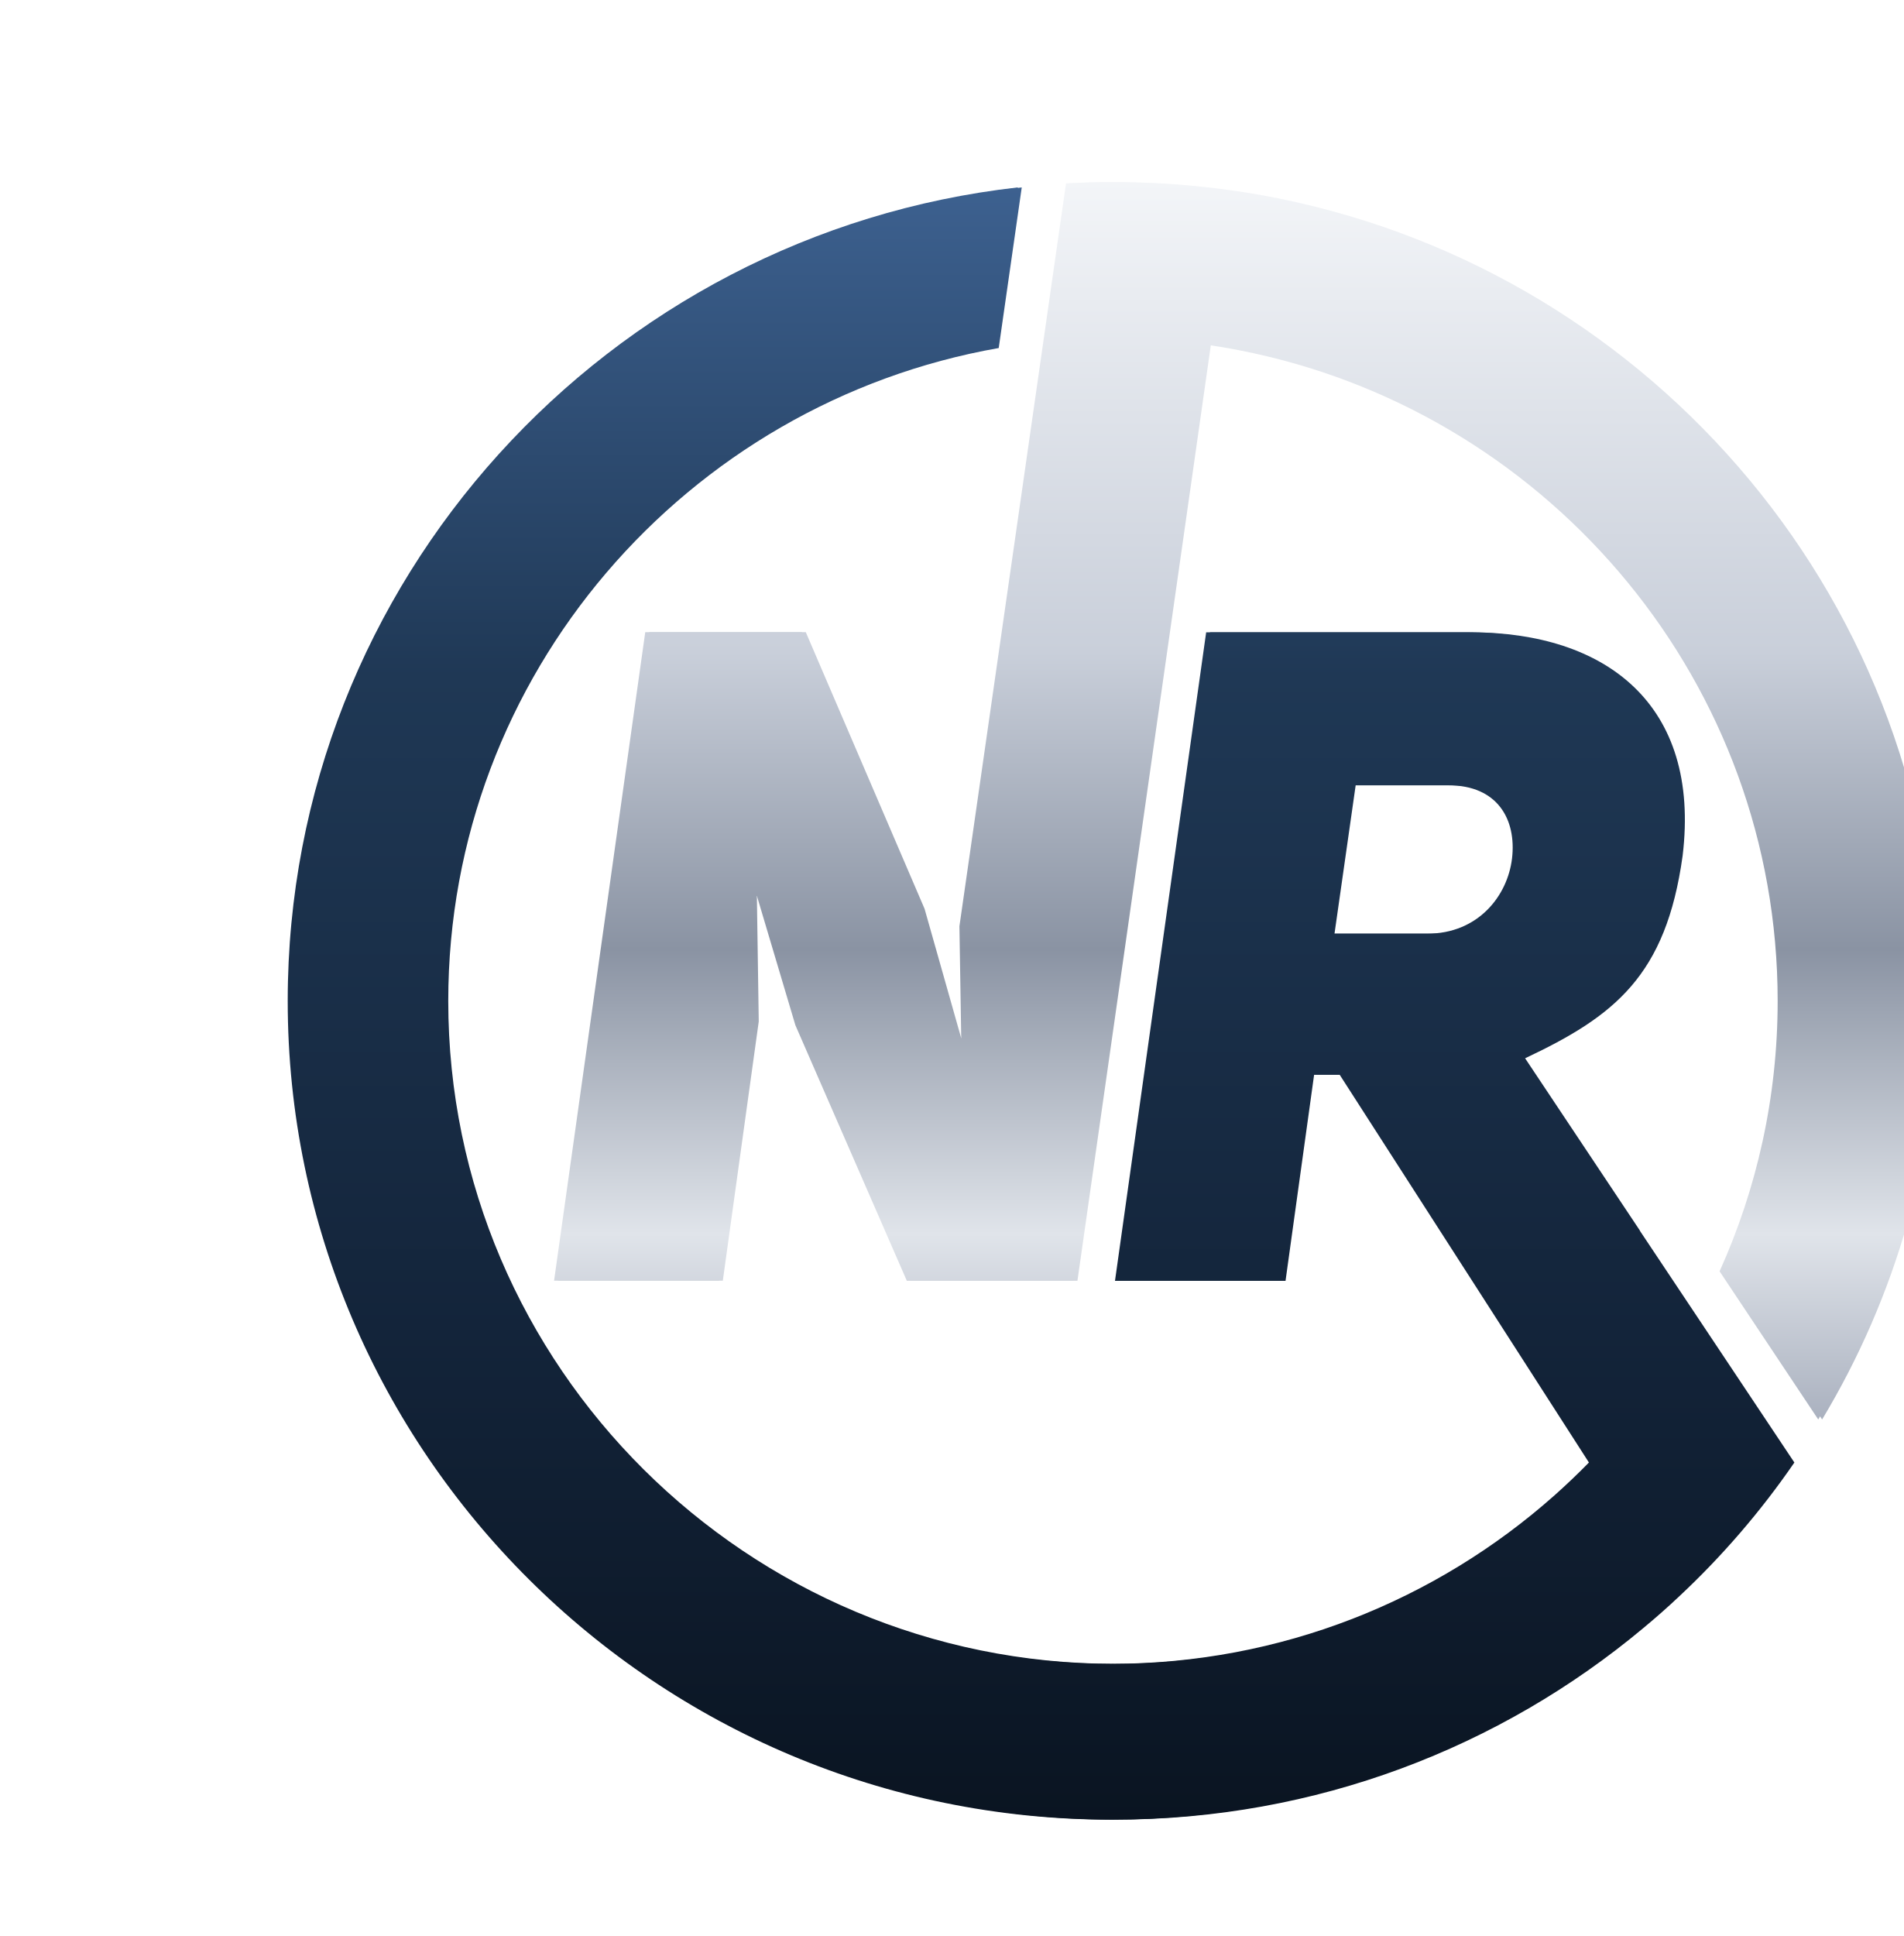
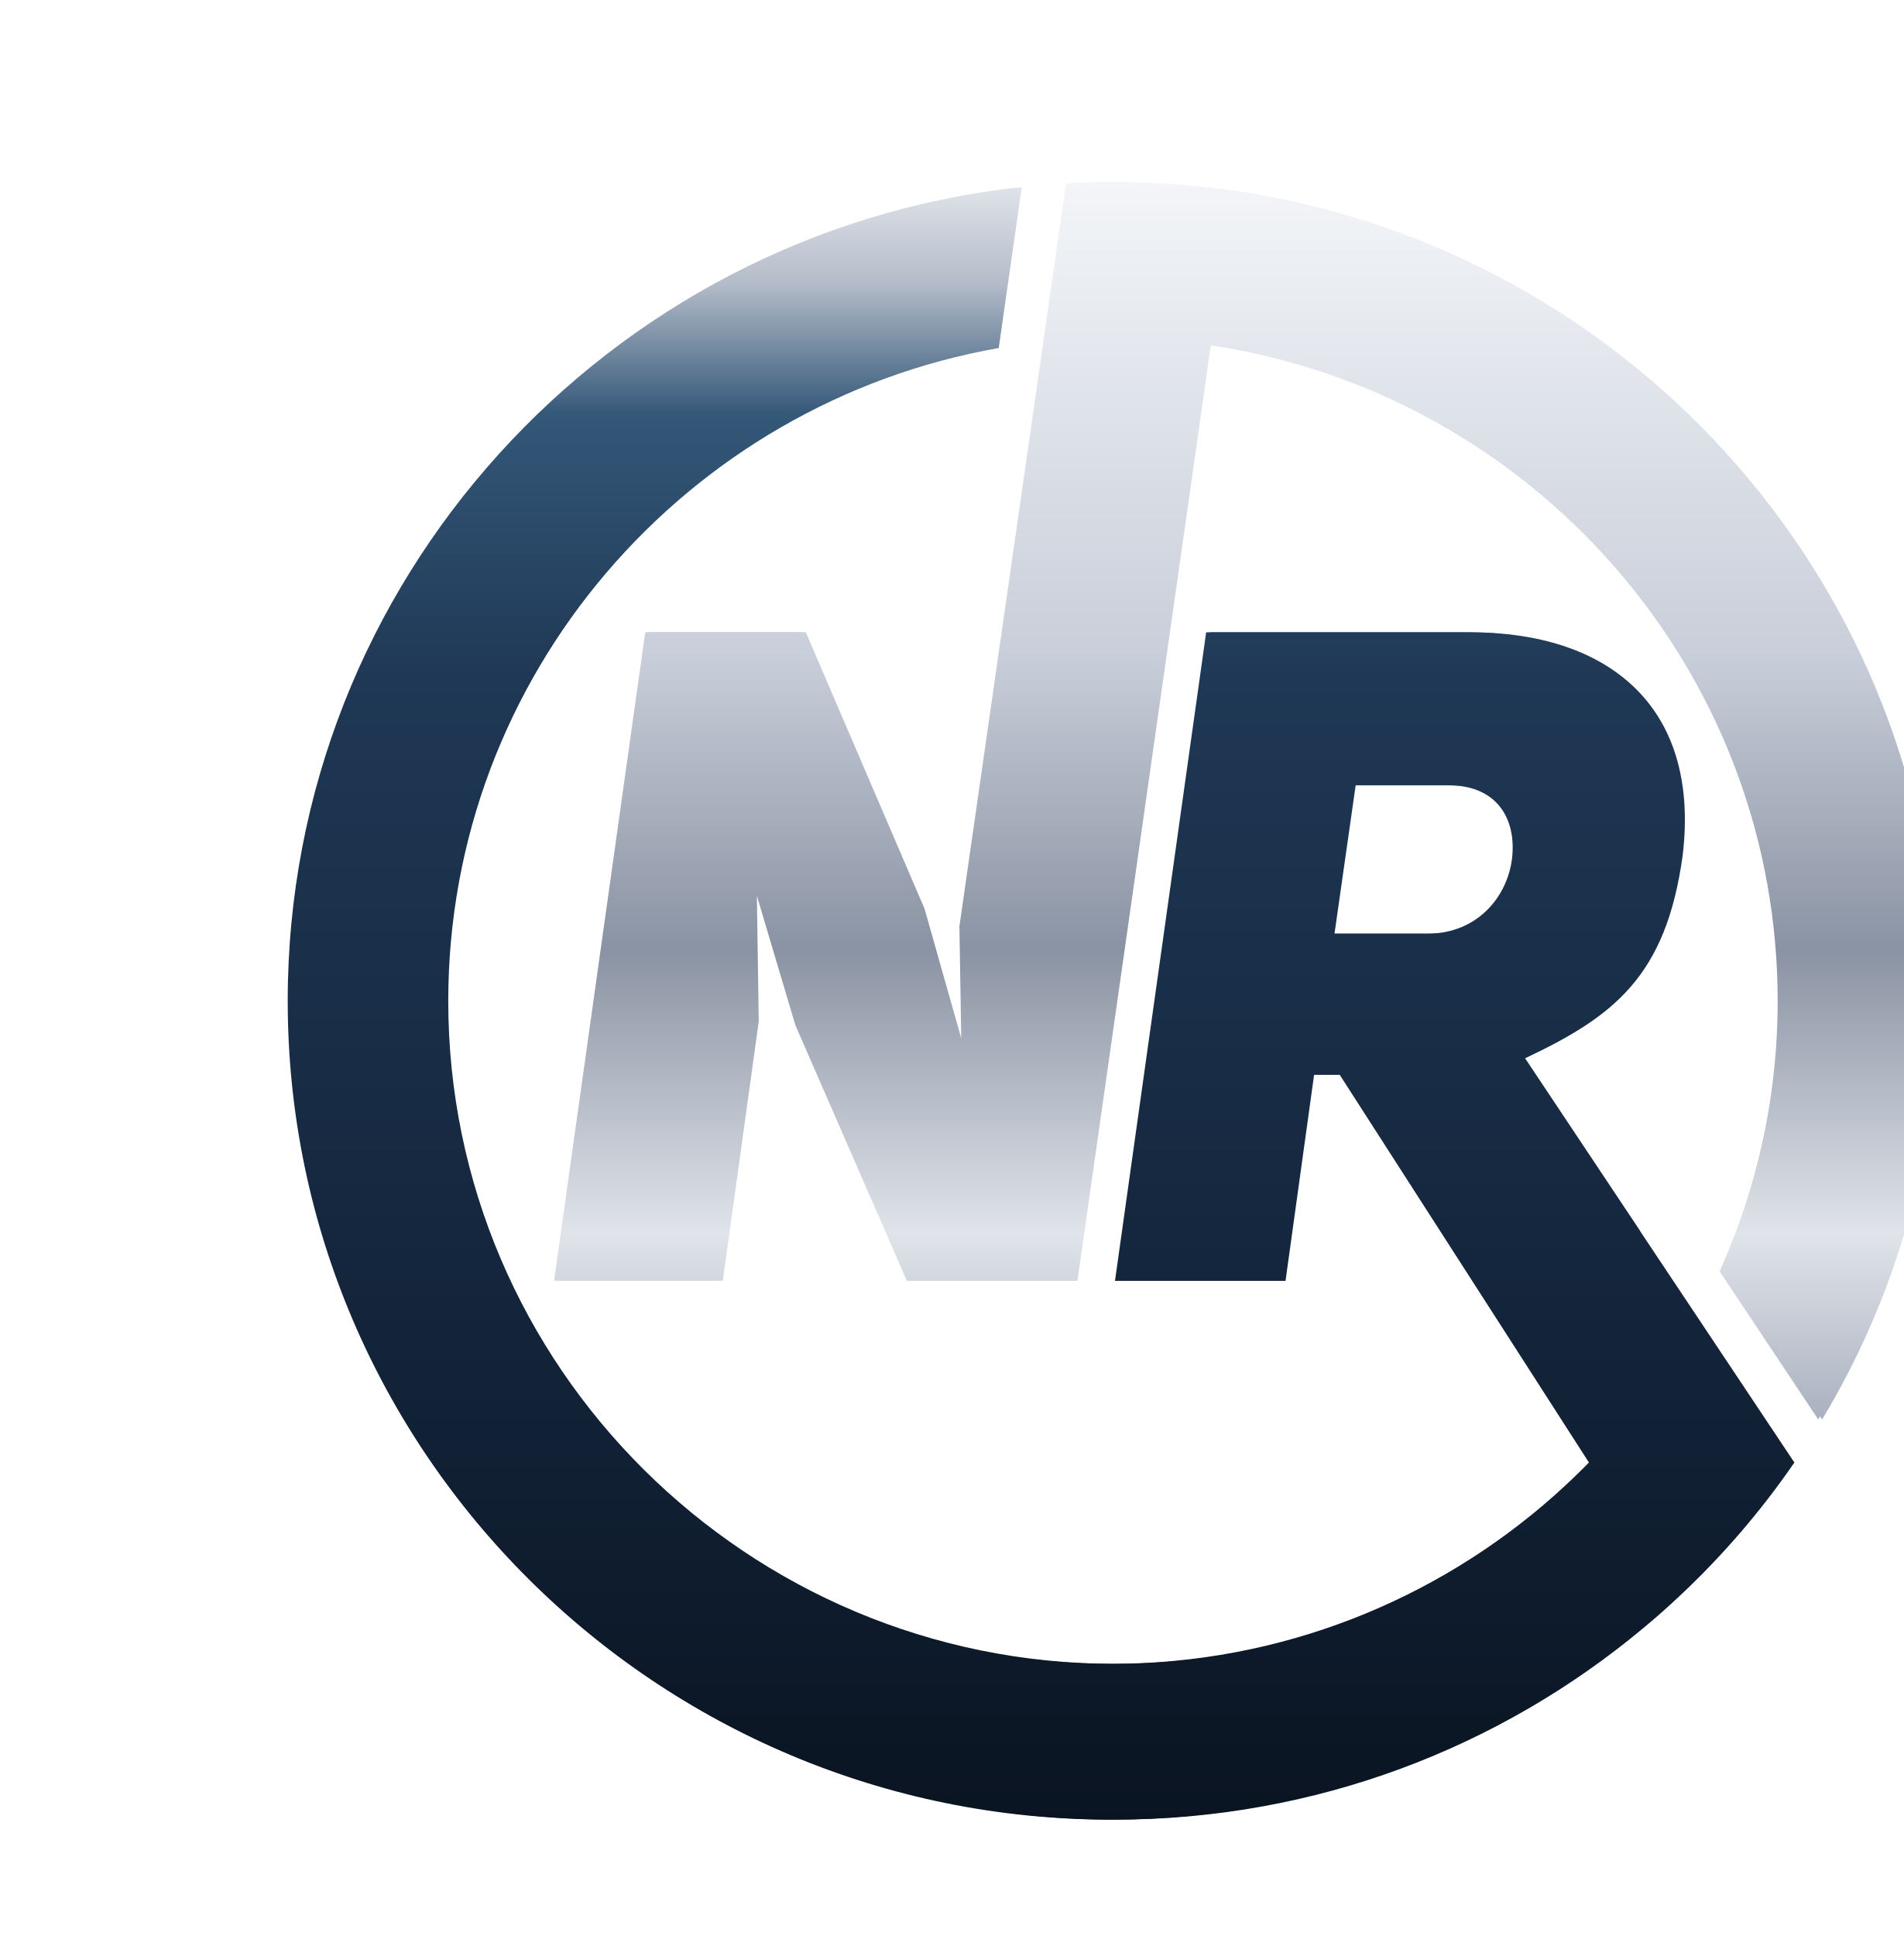
<svg xmlns="http://www.w3.org/2000/svg" id="Layer_1" version="1.1" viewBox="365 380 295 300">
  <defs>
    <linearGradient id="navyGrad" x1="0" y1="0" x2="0" y2="1">
-       <stop offset="0%" stop-color="#3D6190" />
+       <stop offset="0%" stop-color="#E0E4EA" />
+       <stop offset="6%" stop-color="#B4BCC9" />
+       <stop offset="14%" stop-color="#345878" />
      <stop offset="30%" stop-color="#1F3855" />
      <stop offset="70%" stop-color="#13243A" />
      <stop offset="100%" stop-color="#0A1421" />
    </linearGradient>
    <linearGradient id="steelGrad" x1="0" y1="0" x2="0" y2="1">
      <stop offset="0%" stop-color="#F3F5F8" />
      <stop offset="38%" stop-color="#C9CFDA" />
      <stop offset="62%" stop-color="#8A93A3" />
      <stop offset="85%" stop-color="#E0E4EA" />
      <stop offset="100%" stop-color="#AAB1BF" />
    </linearGradient>
    <style>
      .st0 {
        fill: url(#steelGrad);
      }

      .st1 {
        fill: url(#navyGrad);
      }

      .st2 {
        fill: url(#navyGrad);
      }
    </style>
  </defs>
  <g>
    <path class="st2" d="M618.56,570.7l-17.8-26.71c13.85-6.53,21.84-12.78,24.41-31.37,2.85-23.57-11.99-34.64-32.84-34.64h-40.4l-14.13,100.5h25.83l4.43-31.94h4.56l28.56,44.42,10.07,15.67c-1.72,1.76-3.51,3.46-5.35,5.1-18.27,16.22-42.36,26.1-68.73,26.1-56.96,0-103.3-46.08-103.3-102.72,0-50.54,36.9-92.68,85.31-101.18l3.57-24.89c-63.58,7.15-113.16,60.96-113.16,126.07,0,69.95,57.24,126.86,127.58,126.86,31.17,0,59.77-11.18,81.94-29.71,1.88-1.56,3.72-3.18,5.5-4.86,6.69-6.25,12.69-13.22,17.88-20.77l-14.76-22.14-9.19-13.78ZM599.33,513.04c-.7,5.82-5.28,11.64-13.13,11.64h-14.98l3.28-22.99h14.99c7.56,0,10.56,5.25,9.84,11.36Z" />
    <path class="st0" d="M562.66,410.76c-2.38-.47-4.77-.89-7.19-1.23-5.97-.86-12.08-1.3-18.28-1.3-2.34,0-4.67.06-6.98.19l-3.51,24.48-3.47,24.21-9.54,66.42.28,17.32-.57.14-5.71-20.16-18.41-42.87h-24.28l-14.13,100.5h25.55l5.57-40.17-.29-19.44.57-.14,6,20.16,17.27,39.6h25.84l17.64-123.68,3.04-21.36c2.43.35,4.82.78,7.19,1.3,46.41,10.07,81.25,51.25,81.25,100.37,0,14.92-3.22,29.09-9,41.9l15.29,22.96c11.42-18.98,17.98-41.17,17.98-64.85,0-61.29-43.92-112.57-102.11-124.34Z" />
  </g>
  <g>
    <path class="st1" d="M619.16,570.7l-17.8-26.71c13.85-6.53,21.84-12.78,24.41-31.37,2.85-23.57-11.99-34.64-32.84-34.64h-40.4l-14.13,100.5h25.83l4.43-31.94h4.56l28.56,44.42,10.07,15.67c-1.72,1.76-3.51,3.46-5.35,5.1-18.27,16.22-42.36,26.1-68.73,26.1-56.96,0-103.3-46.08-103.3-102.72,0-50.54,36.9-92.68,85.31-101.18l3.57-24.89c-63.58,7.15-113.16,60.96-113.16,126.07,0,69.95,57.24,126.86,127.58,126.86,31.17,0,59.77-11.18,81.94-29.71,1.88-1.56,3.72-3.18,5.5-4.86,6.69-6.25,12.69-13.22,17.88-20.77l-14.76-22.14-9.19-13.78ZM599.93,513.04c-.7,5.82-5.28,11.64-13.13,11.64h-14.98l3.28-22.99h14.99c7.56,0,10.56,5.25,9.84,11.36Z" />
    <path class="st0" d="M563.26,410.76c-2.38-.47-4.77-.89-7.19-1.23-5.97-.86-12.08-1.3-18.28-1.3-2.34,0-4.67.06-6.98.19l-3.51,24.48-3.47,24.21-9.54,66.42.28,17.32-.57.14-5.71-20.16-18.41-42.87h-24.28l-14.13,100.5h25.55l5.57-40.17-.29-19.44.57-.14,6,20.16,17.27,39.6h25.84l17.64-123.68,3.04-21.36c2.43.35,4.82.78,7.19,1.3,46.41,10.07,81.25,51.25,81.25,100.37,0,14.92-3.22,29.09-9,41.9l15.29,22.96c11.42-18.98,17.98-41.17,17.98-64.85,0-61.29-43.92-112.57-102.11-124.34Z" />
  </g>
</svg>
